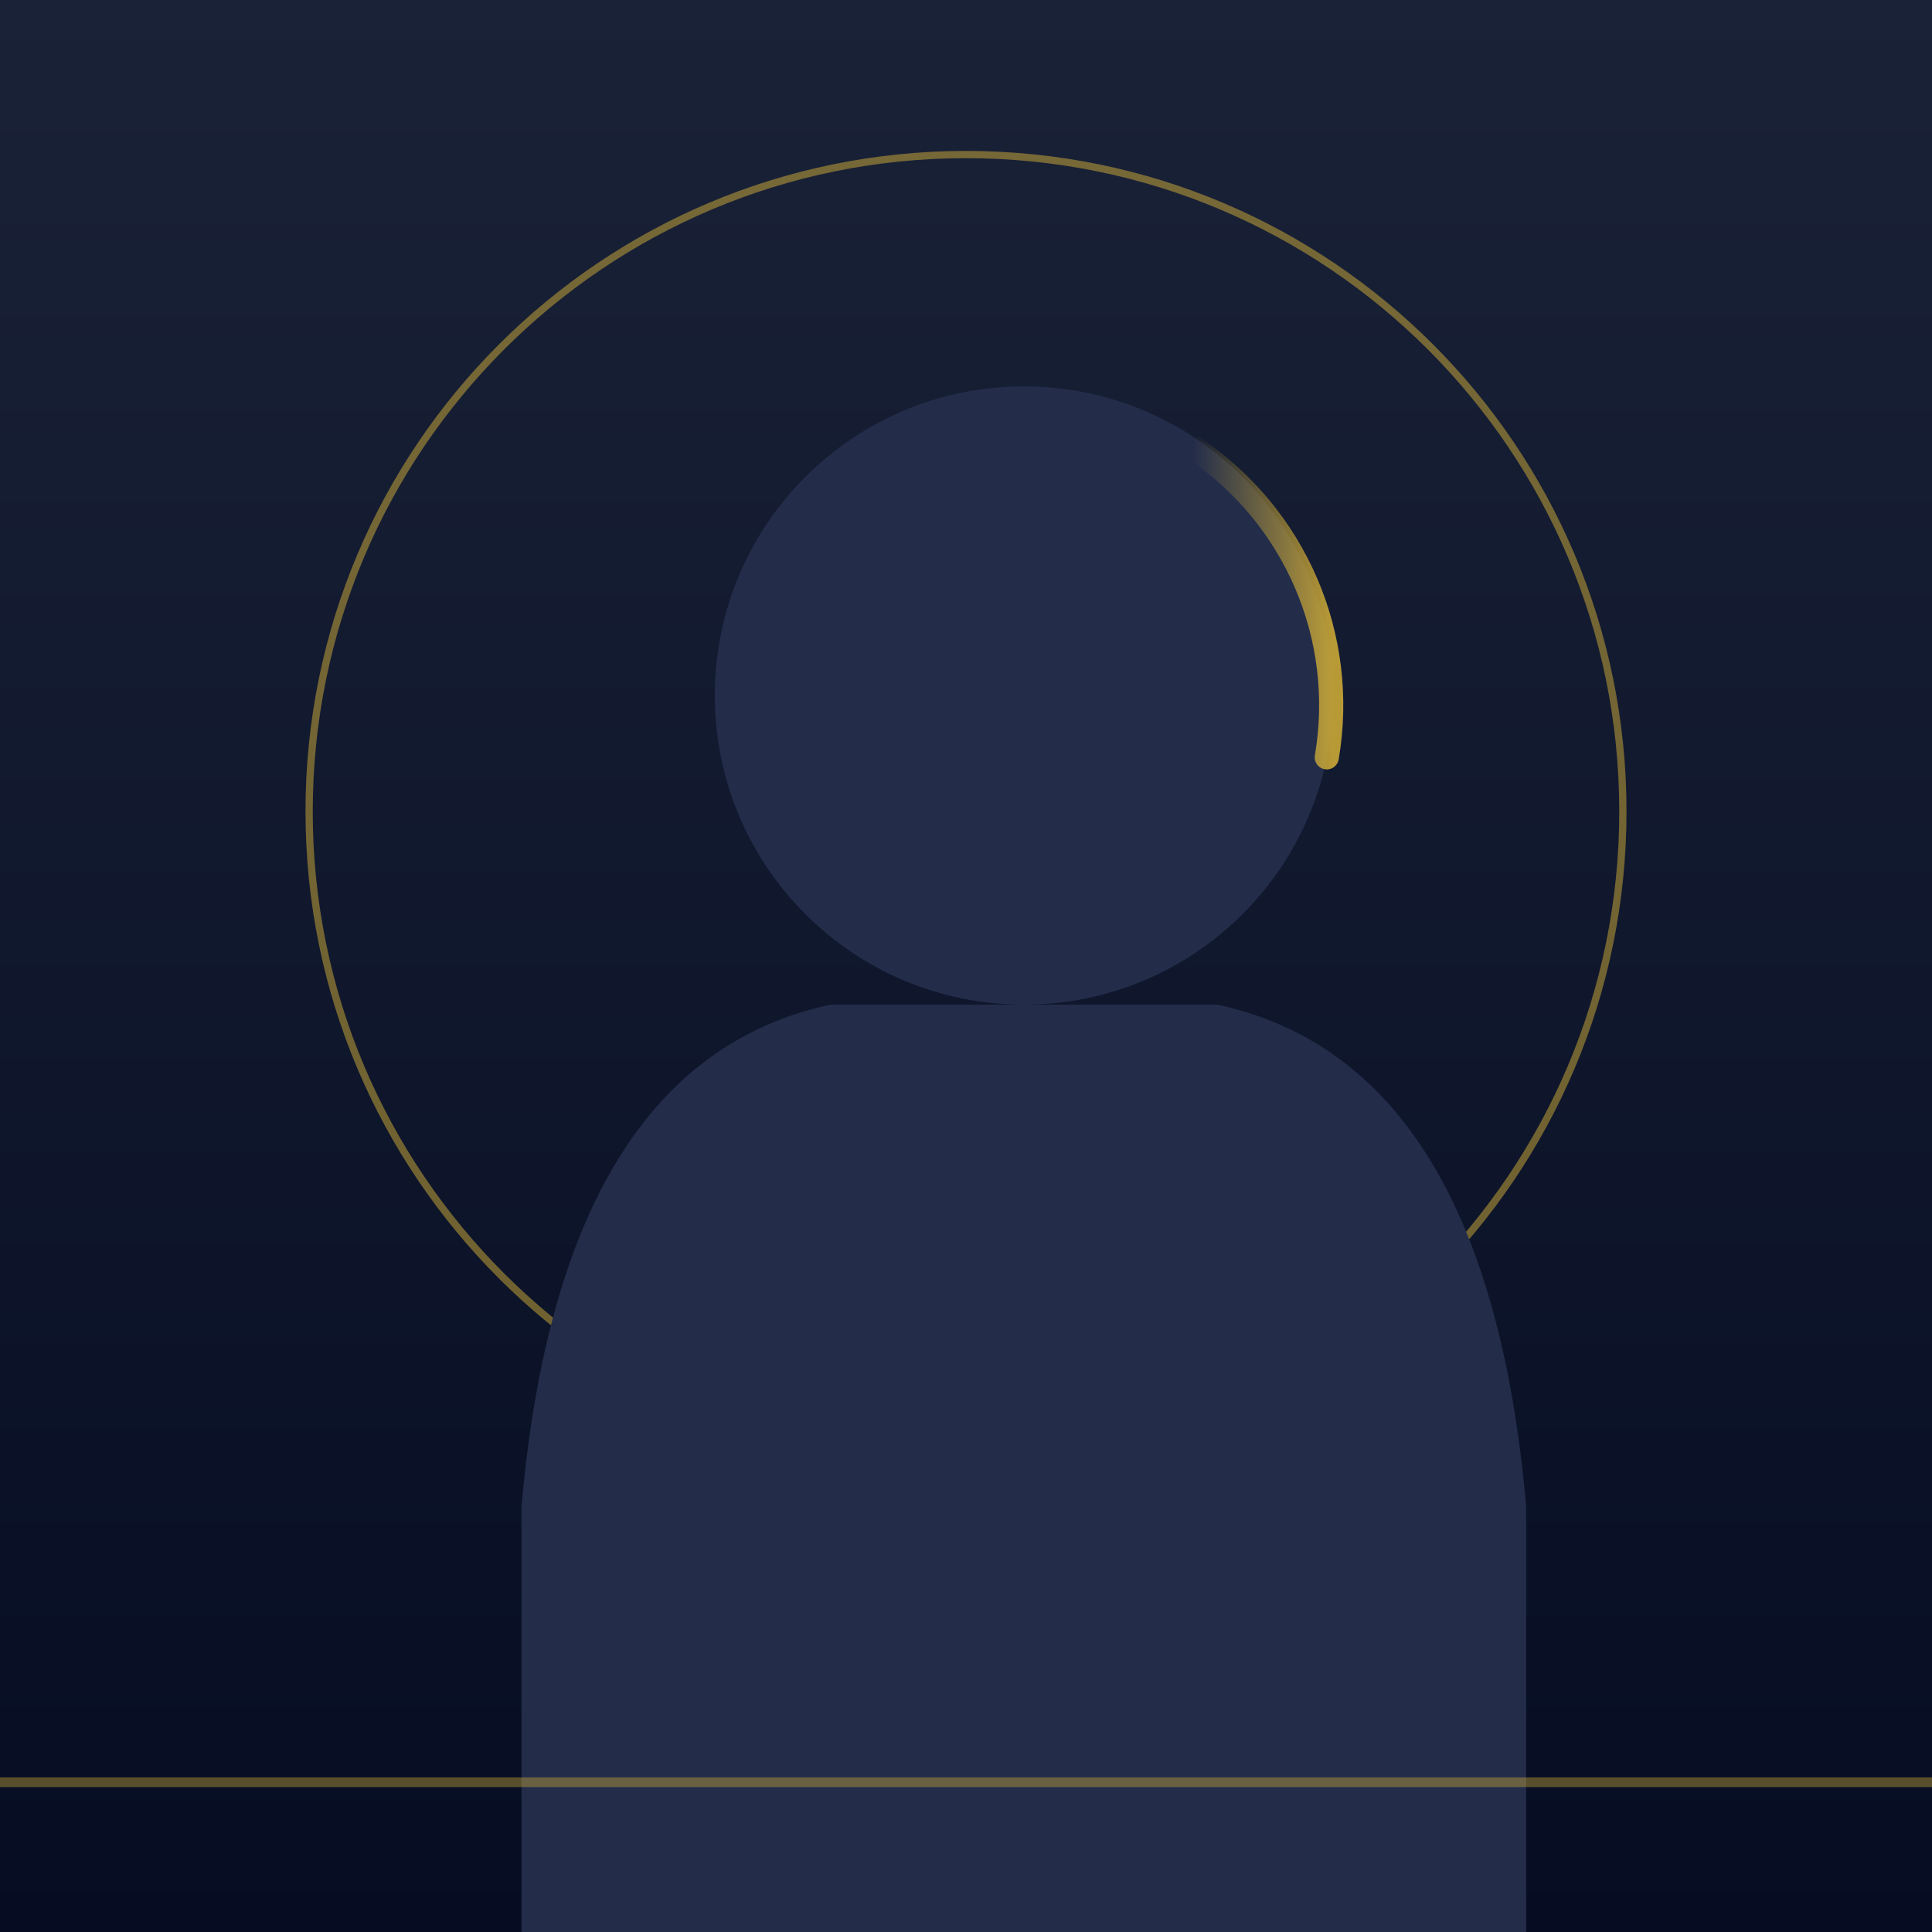
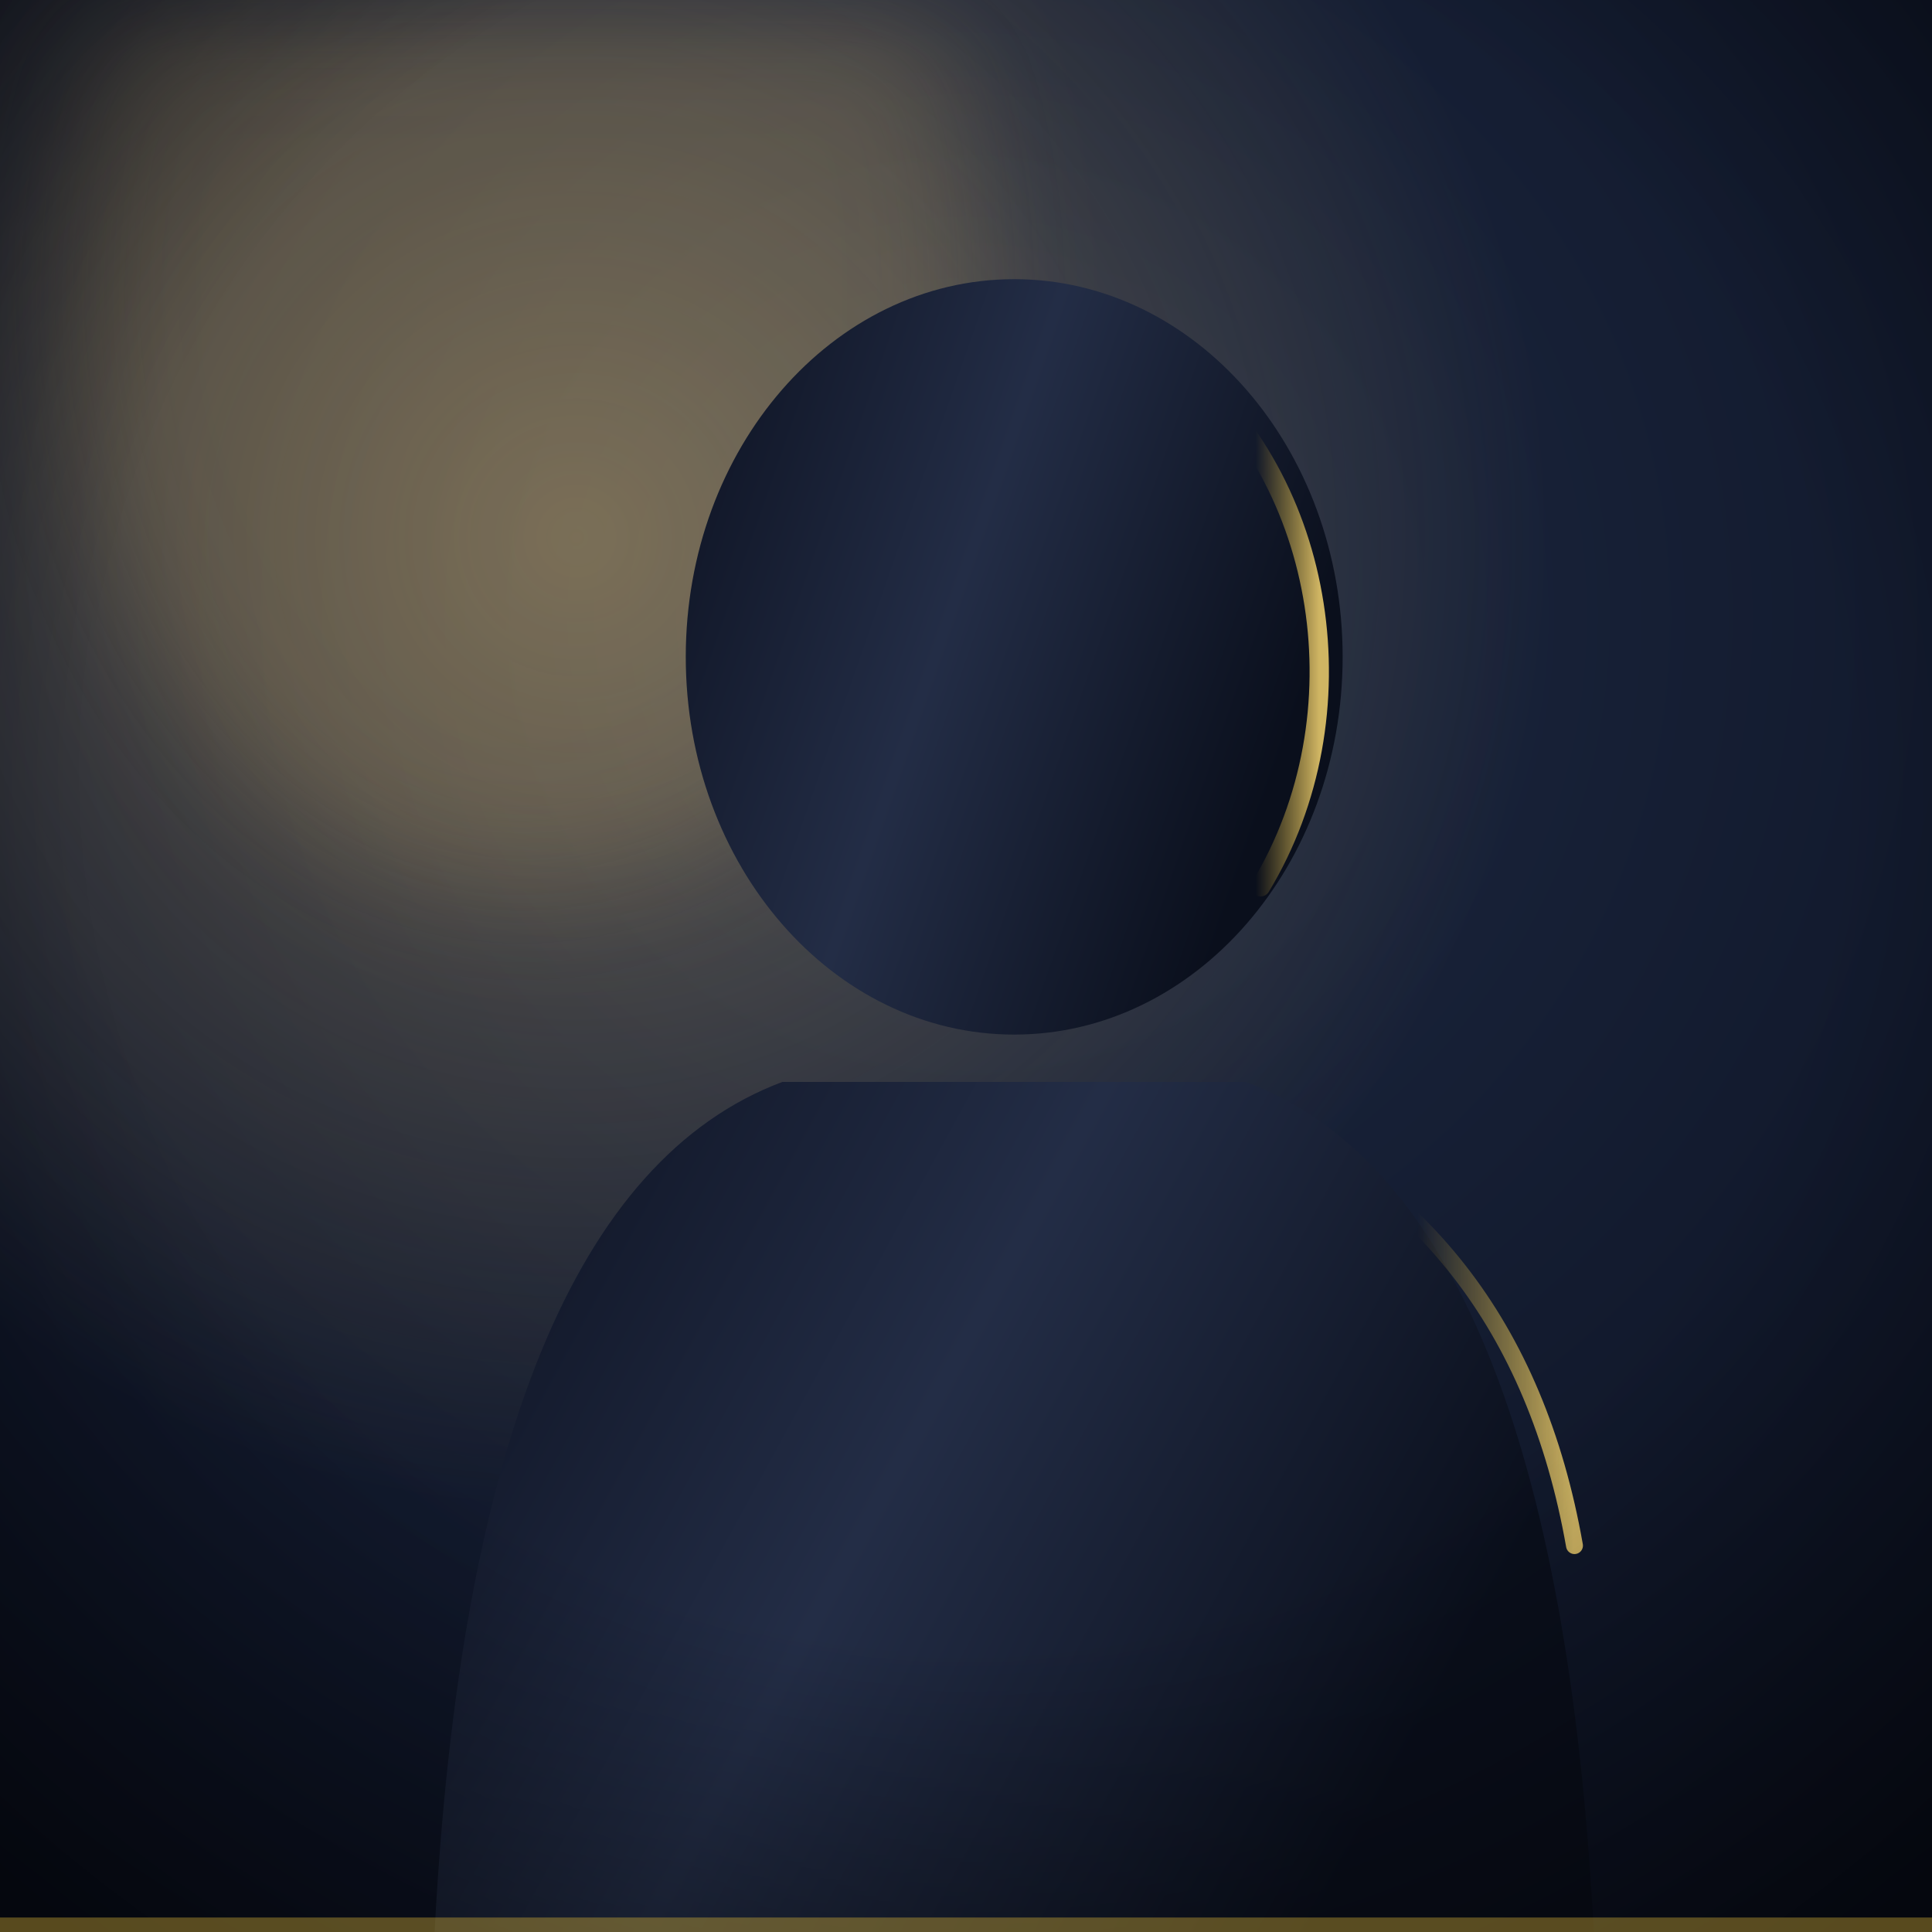
- <svg xmlns="http://www.w3.org/2000/svg" width="400" height="400" viewBox="0 0 400 400">
+ <svg xmlns="http://www.w3.org/2000/svg" width="400" height="400" viewBox="0 0 400 400" preserveAspectRatio="xMidYMid slice">
  <defs>
-     <linearGradient id="pb" x1="0" y1="0" x2="0" y2="1">
-       <stop offset="0" stop-color="#1A2238" />
-       <stop offset="1" stop-color="#060D22" />
+     <radialGradient id="pbg" cx="0.5" cy="0.32" r="0.85">
+       <stop offset="0" stop-color="#1E2A44" />
+       <stop offset="1" stop-color="#0A0F1E" />
+     </radialGradient>
+     <linearGradient id="fig" x1="0" y1="0" x2="1" y2="0.4">
+       <stop offset="0" stop-color="#0C1120" />
+       <stop offset="0.5" stop-color="#232D46" />
+       <stop offset="1" stop-color="#0A0F1C" />
    </linearGradient>
    <linearGradient id="rim" x1="0" y1="0" x2="1" y2="0">
-       <stop offset="0" stop-color="#D4AF37" stop-opacity="0" />
-       <stop offset="1" stop-color="#D4AF37" stop-opacity="0.85" />
+       <stop offset="0.55" stop-color="#D4AF37" stop-opacity="0" />
+       <stop offset="1" stop-color="#E5C76B" stop-opacity="0.9" />
    </linearGradient>
+     <radialGradient id="key" cx="0.3" cy="0.28" r="0.5">
+       <stop offset="0" stop-color="#F0C97A" stop-opacity="0.35" />
+       <stop offset="1" stop-color="#F0C97A" stop-opacity="0" />
+     </radialGradient>
+     <radialGradient id="pvig" cx="0.5" cy="0.4" r="0.75">
+       <stop offset="0.6" stop-color="#000" stop-opacity="0" />
+       <stop offset="1" stop-color="#000" stop-opacity="0.55" />
+     </radialGradient>
+     <filter id="pSoft" x="-30%" y="-30%" width="160%" height="160%">
+       <feGaussianBlur stdDeviation="12" />
+     </filter>
  </defs>
-   <rect width="400" height="400" fill="url(#pb)" />
-   <circle cx="200" cy="168" r="136" fill="none" stroke="#D4AF37" stroke-width="1.5" opacity="0.5" />
-   <circle cx="212" cy="144" r="64" fill="#232D4A" />
-   <path d="M 107.976 312 Q 115.976 220 171.976 208 L 251.976 208 Q 307.976 220 315.976 312 L 315.976 400 L 107.976 400 Z" fill="#232D4A" />
-   <path d="M 247.176 92.8 A 64 64 0 0 1 274.696 156.8" fill="none" stroke="url(#rim)" stroke-width="5" stroke-linecap="round" />
-   <rect x="0" y="368" width="400" height="2" fill="#D4AF37" opacity="0.4" />
+   <rect width="400" height="400" fill="url(#pbg)" />
+   <rect width="400" height="400" fill="url(#key)" />
+   <g filter="url(#pSoft)" opacity="0.16">
+     <ellipse cx="107.98" cy="61.2" rx="95.2" ry="122.4" fill="#F0C97A" />
+   </g>
+   <path d="M 89.98 400 Q 97.98 248 161.98 224 L 257.98 224 Q 321.98 248 329.98 400 Z" fill="url(#fig)" />
+   <ellipse cx="209.98" cy="136" rx="68" ry="78.2" fill="url(#fig)" />
+   <path d="M 243.98 74.8 A 68 78.2 0 0 1 260.98 183.6" fill="none" stroke="url(#rim)" stroke-width="4" stroke-linecap="round" />
+   <path d="M 253.98 228 Q 313.98 252 325.98 320" fill="none" stroke="url(#rim)" stroke-width="3.5" stroke-linecap="round" />
+   <rect width="400" height="400" fill="url(#pvig)" />
+   <rect x="0" y="397" width="400" height="3" fill="#D4AF37" opacity="0.4" />
</svg>
